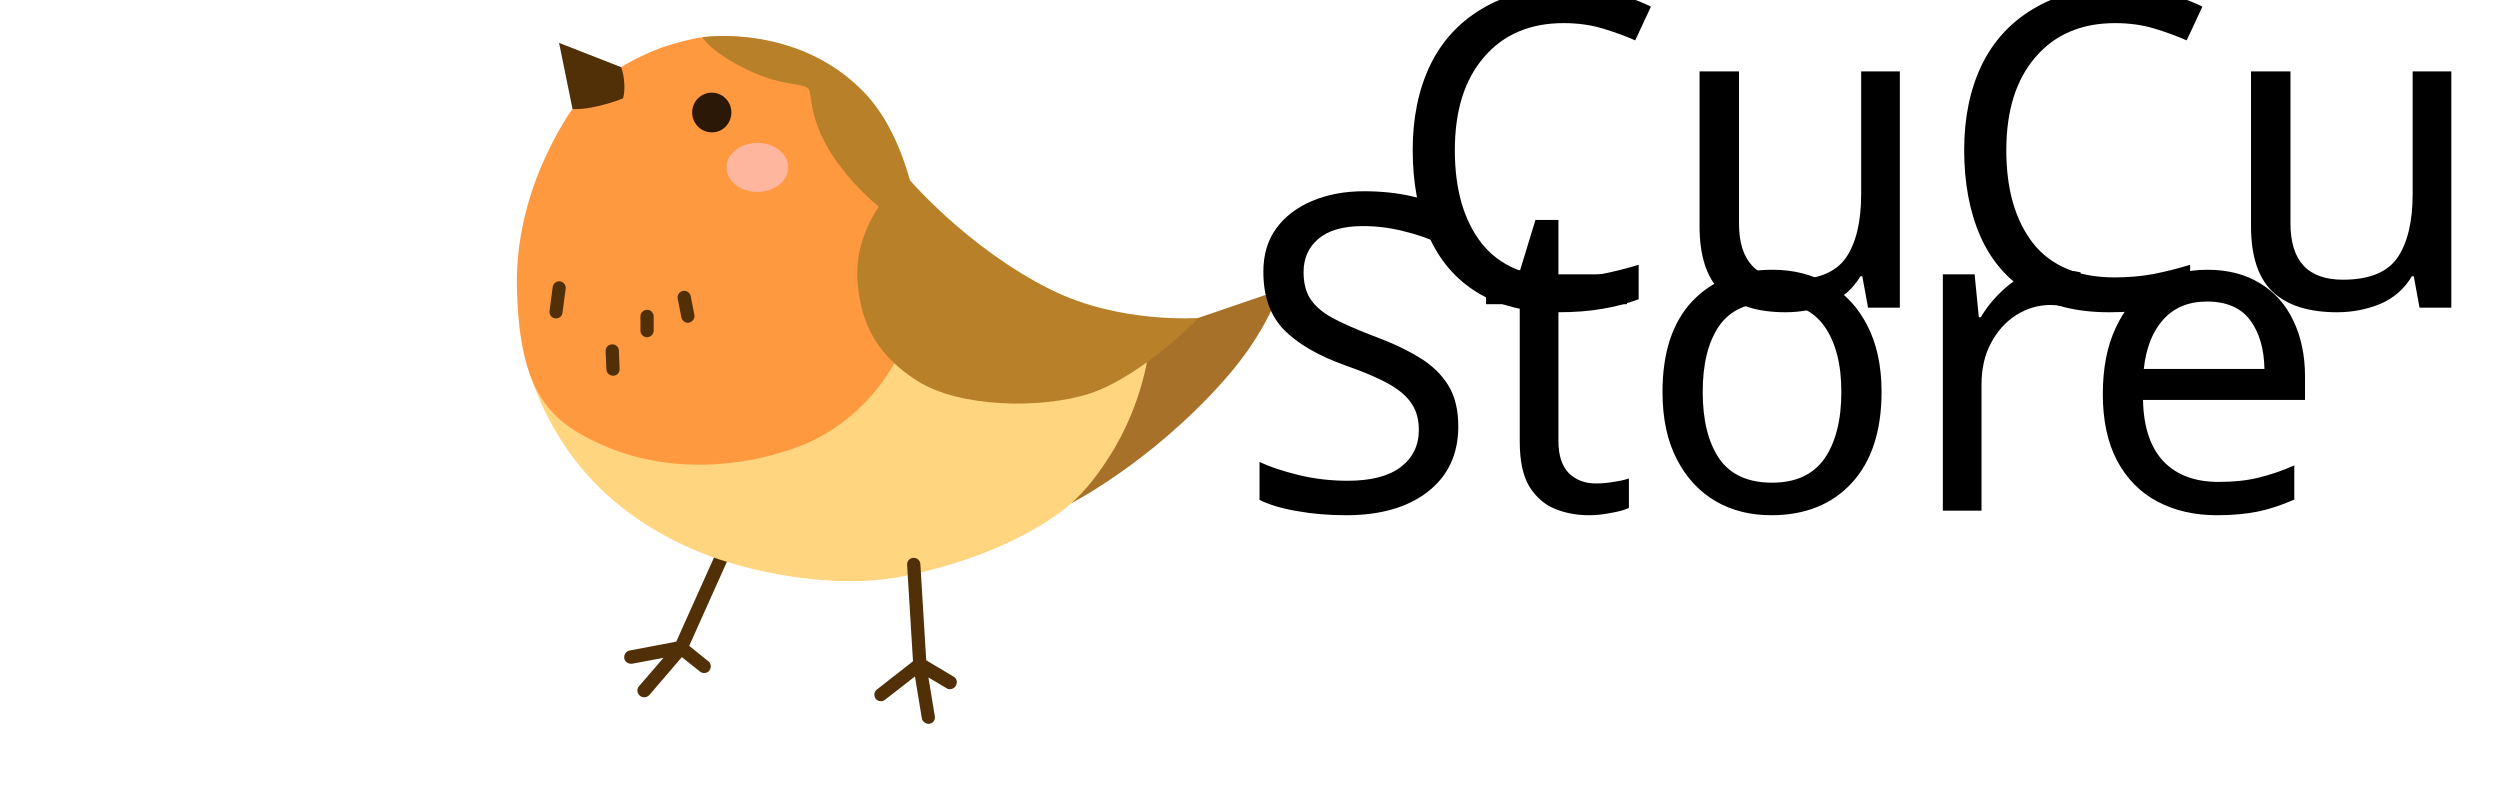
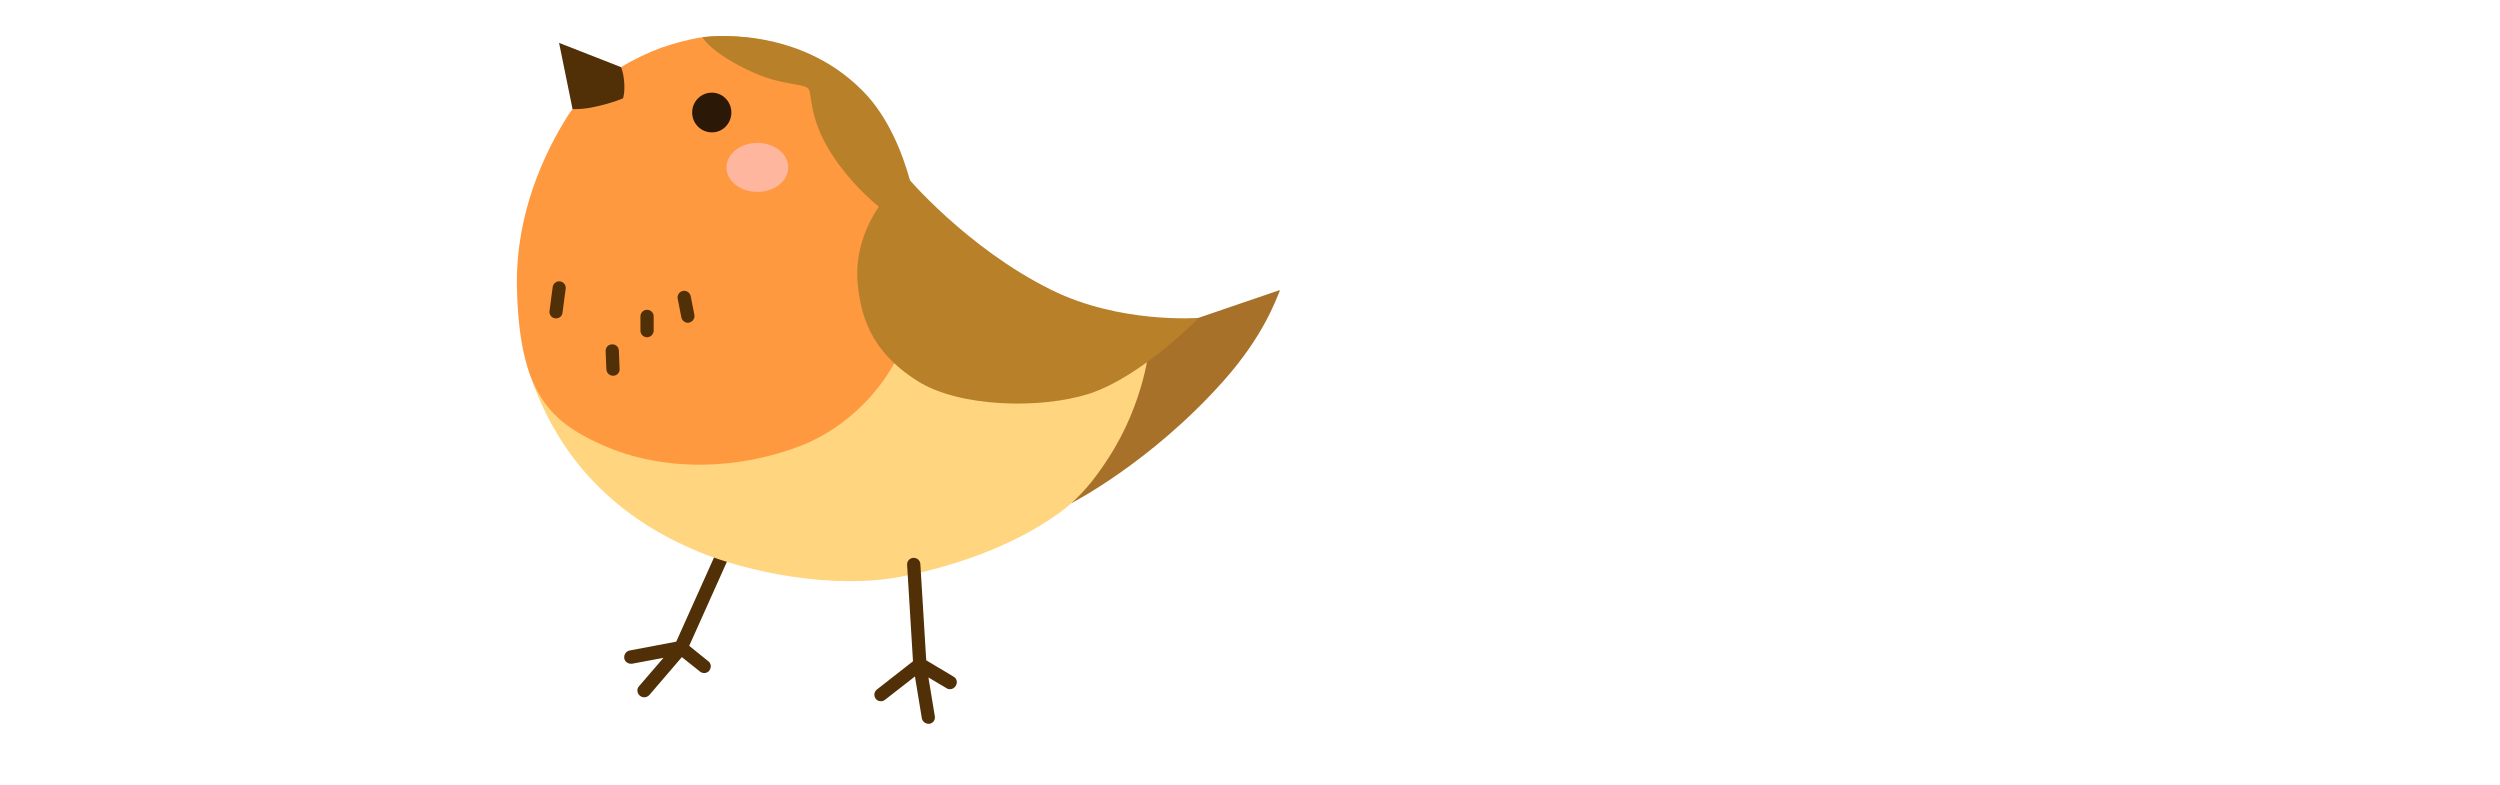
<svg xmlns="http://www.w3.org/2000/svg" version="1.1" id="Capa_1" x="0px" y="0px" viewBox="0 0 102 32" style="enable-background:new 0 0 102 32;" xml:space="preserve">
  <style type="text/css">
	.st0{fill:#512F07;}
	.st1{fill:#A87129;}
	.st2{fill:#FFD57F;}
	.st3{fill:#FF993F;}
	.st4{fill:#FFB69F;}
	.st5{fill:#2B1806;}
	.st6{fill:#B78029;}
	.st7{font-family:'ArialRoundedMTBold';}
	.st8{font-size:18px;}
</style>
  <g>
    <path class="st0" d="M29.71,22.12c-0.14-0.06-0.3,0-0.36,0.14l-1.76,3.92l-1.9,0.36c-0.15,0.03-0.24,0.17-0.22,0.32   c0.02,0.13,0.14,0.22,0.27,0.22c0.02,0,0.03,0,0.05,0l1.28-0.24l-1,1.16c-0.1,0.11-0.08,0.28,0.03,0.38   c0.05,0.04,0.11,0.07,0.18,0.07c0.08,0,0.15-0.03,0.21-0.09l1.33-1.55l0.74,0.59c0.05,0.04,0.11,0.06,0.17,0.06   c0.08,0,0.16-0.03,0.21-0.1c0.09-0.12,0.08-0.29-0.04-0.38l-0.78-0.63l1.73-3.86C29.91,22.34,29.85,22.18,29.71,22.12z" />
    <path class="st1" d="M52.14,11.86c0.04-0.01,0.1-0.04,0.07,0.02c-0.15,0.34-0.65,1.82-2.29,3.66c-2.97,3.34-6.21,4.99-6.21,4.99   s-0.13-2.11,0.74-4.77c0.47-1.44,1.66-1.84,1.66-1.84L52.14,11.86z" />
    <path class="st2" d="M41.61,12.23c1.32,0.95,5.29,1.84,5.29,1.84s-0.17,2.31-1.69,4.64c-0.55,0.85-1.14,1.59-1.95,2.19   c-2.11,1.54-4.79,2.3-6.51,2.63c-2.76,0.53-6.23-0.19-8.2-1c-3.81-1.56-5.88-4.18-6.93-7.24c-0.84-2.45,1.45-6.41,3.11-7.92   c3.82-3.47,10.9-2.3,12.46,0.43C38.4,9.9,39.14,10.45,41.61,12.23z" />
    <g>
      <path class="st3" d="M37.55,10.69c0.02-1.5-0.35-4.11-2.04-6.34c-2.16-2.85-5.38-3-6.85-2.83C28.23,1.57,27.45,1.78,27,1.94    c-0.57,0.21-1.14,0.48-1.66,0.8c-0.97,0.6-1.79,1.35-2.23,2.07c-0.88,1.42-2.07,3.88-2.02,6.86c0.08,4.29,1.29,5.5,3.45,6.47    c2.63,1.18,5.71,0.99,8.15,0.04C34.82,17.35,37.5,14.94,37.55,10.69z" />
      <g>
        <path class="st0" d="M22.69,12.99c-0.01,0-0.02,0-0.04,0c-0.15-0.02-0.25-0.16-0.23-0.3l0.13-0.98c0.02-0.15,0.16-0.25,0.3-0.23     c0.15,0.02,0.25,0.16,0.23,0.3l-0.13,0.98C22.94,12.89,22.82,12.99,22.69,12.99z" />
        <path class="st0" d="M26.4,13.76c-0.15,0-0.27-0.12-0.27-0.27v-0.58c0-0.15,0.12-0.27,0.27-0.27s0.27,0.12,0.27,0.27v0.58     C26.67,13.64,26.54,13.76,26.4,13.76z" />
        <path class="st0" d="M25.01,15.33c-0.14,0-0.26-0.11-0.27-0.26l-0.03-0.74c-0.01-0.15,0.11-0.28,0.26-0.28     c0.15-0.01,0.28,0.11,0.28,0.26l0.03,0.74c0.01,0.15-0.11,0.28-0.26,0.28C25.02,15.33,25.02,15.33,25.01,15.33z" />
        <path class="st0" d="M28.07,13.17c-0.13,0-0.24-0.09-0.27-0.22l-0.15-0.76c-0.03-0.15,0.07-0.29,0.21-0.32     c0.15-0.03,0.29,0.07,0.32,0.21l0.15,0.76c0.03,0.15-0.07,0.29-0.21,0.32C28.11,13.17,28.09,13.17,28.07,13.17z" />
      </g>
      <g>
        <path class="st4" d="M32.16,6.83c0-0.55-0.56-1-1.26-1s-1.26,0.45-1.26,1c0,0.55,0.56,1,1.26,1S32.16,7.38,32.16,6.83z" />
        <path class="st5" d="M29.84,4.59c0-0.45-0.36-0.81-0.8-0.81c-0.44,0-0.8,0.36-0.8,0.81c0,0.45,0.36,0.81,0.8,0.81     C29.48,5.41,29.84,5.04,29.84,4.59z" />
        <path class="st0" d="M22.81,1.75l2.53,0.99c0,0,0.09,0.21,0.12,0.53c0.05,0.5-0.04,0.74-0.04,0.74s-0.39,0.18-1.07,0.33     c-0.58,0.14-0.99,0.11-0.99,0.11L22.81,1.75z" />
      </g>
      <path class="st6" d="M28.66,1.52c0,0,0.34,0.66,2.1,1.45c1.22,0.54,2.08,0.42,2.24,0.67c0.16,0.26-0.06,1.5,1.47,3.39    c1.53,1.89,3.07,2.46,3.07,2.46s-0.31-3.71-2.32-5.76C32.49,0.94,28.66,1.52,28.66,1.52z" />
    </g>
    <path class="st0" d="M38.91,27.61l-1.12-0.67l-0.24-3.93c-0.01-0.15-0.14-0.26-0.29-0.25c-0.15,0.01-0.26,0.14-0.25,0.29l0.24,3.93   l-1.47,1.15c-0.12,0.09-0.14,0.26-0.05,0.38c0.05,0.07,0.13,0.1,0.21,0.1c0.06,0,0.12-0.02,0.17-0.06l1.22-0.95l0.28,1.7   c0.02,0.13,0.14,0.23,0.27,0.23c0.01,0,0.03,0,0.04,0c0.15-0.02,0.25-0.16,0.22-0.31l-0.26-1.58l0.74,0.44   c0.04,0.03,0.09,0.04,0.14,0.04c0.09,0,0.18-0.05,0.23-0.13C39.08,27.85,39.04,27.68,38.91,27.61z" />
    <path class="st6" d="M36.97,7.18c0,0-2.12,1.65-1.99,4.23c0.11,1.38,0.48,2.9,2.48,4.15c1.69,1.06,5.01,1.14,6.99,0.5   c2.14-0.7,4.46-3.09,4.46-3.09s-3.21,0.25-6.01-1.14C39.42,10.11,36.97,7.18,36.97,7.18z" />
  </g>
-   <text transform="matrix(1 0 0 1 56.5449 12.5527)">
-     <tspan x="0" y="0" class="st7 st8">CuCu</tspan>
-     <tspan x="-6.08" y="8.28" class="st7 st8">Store</tspan>
-   </text>
</svg>
